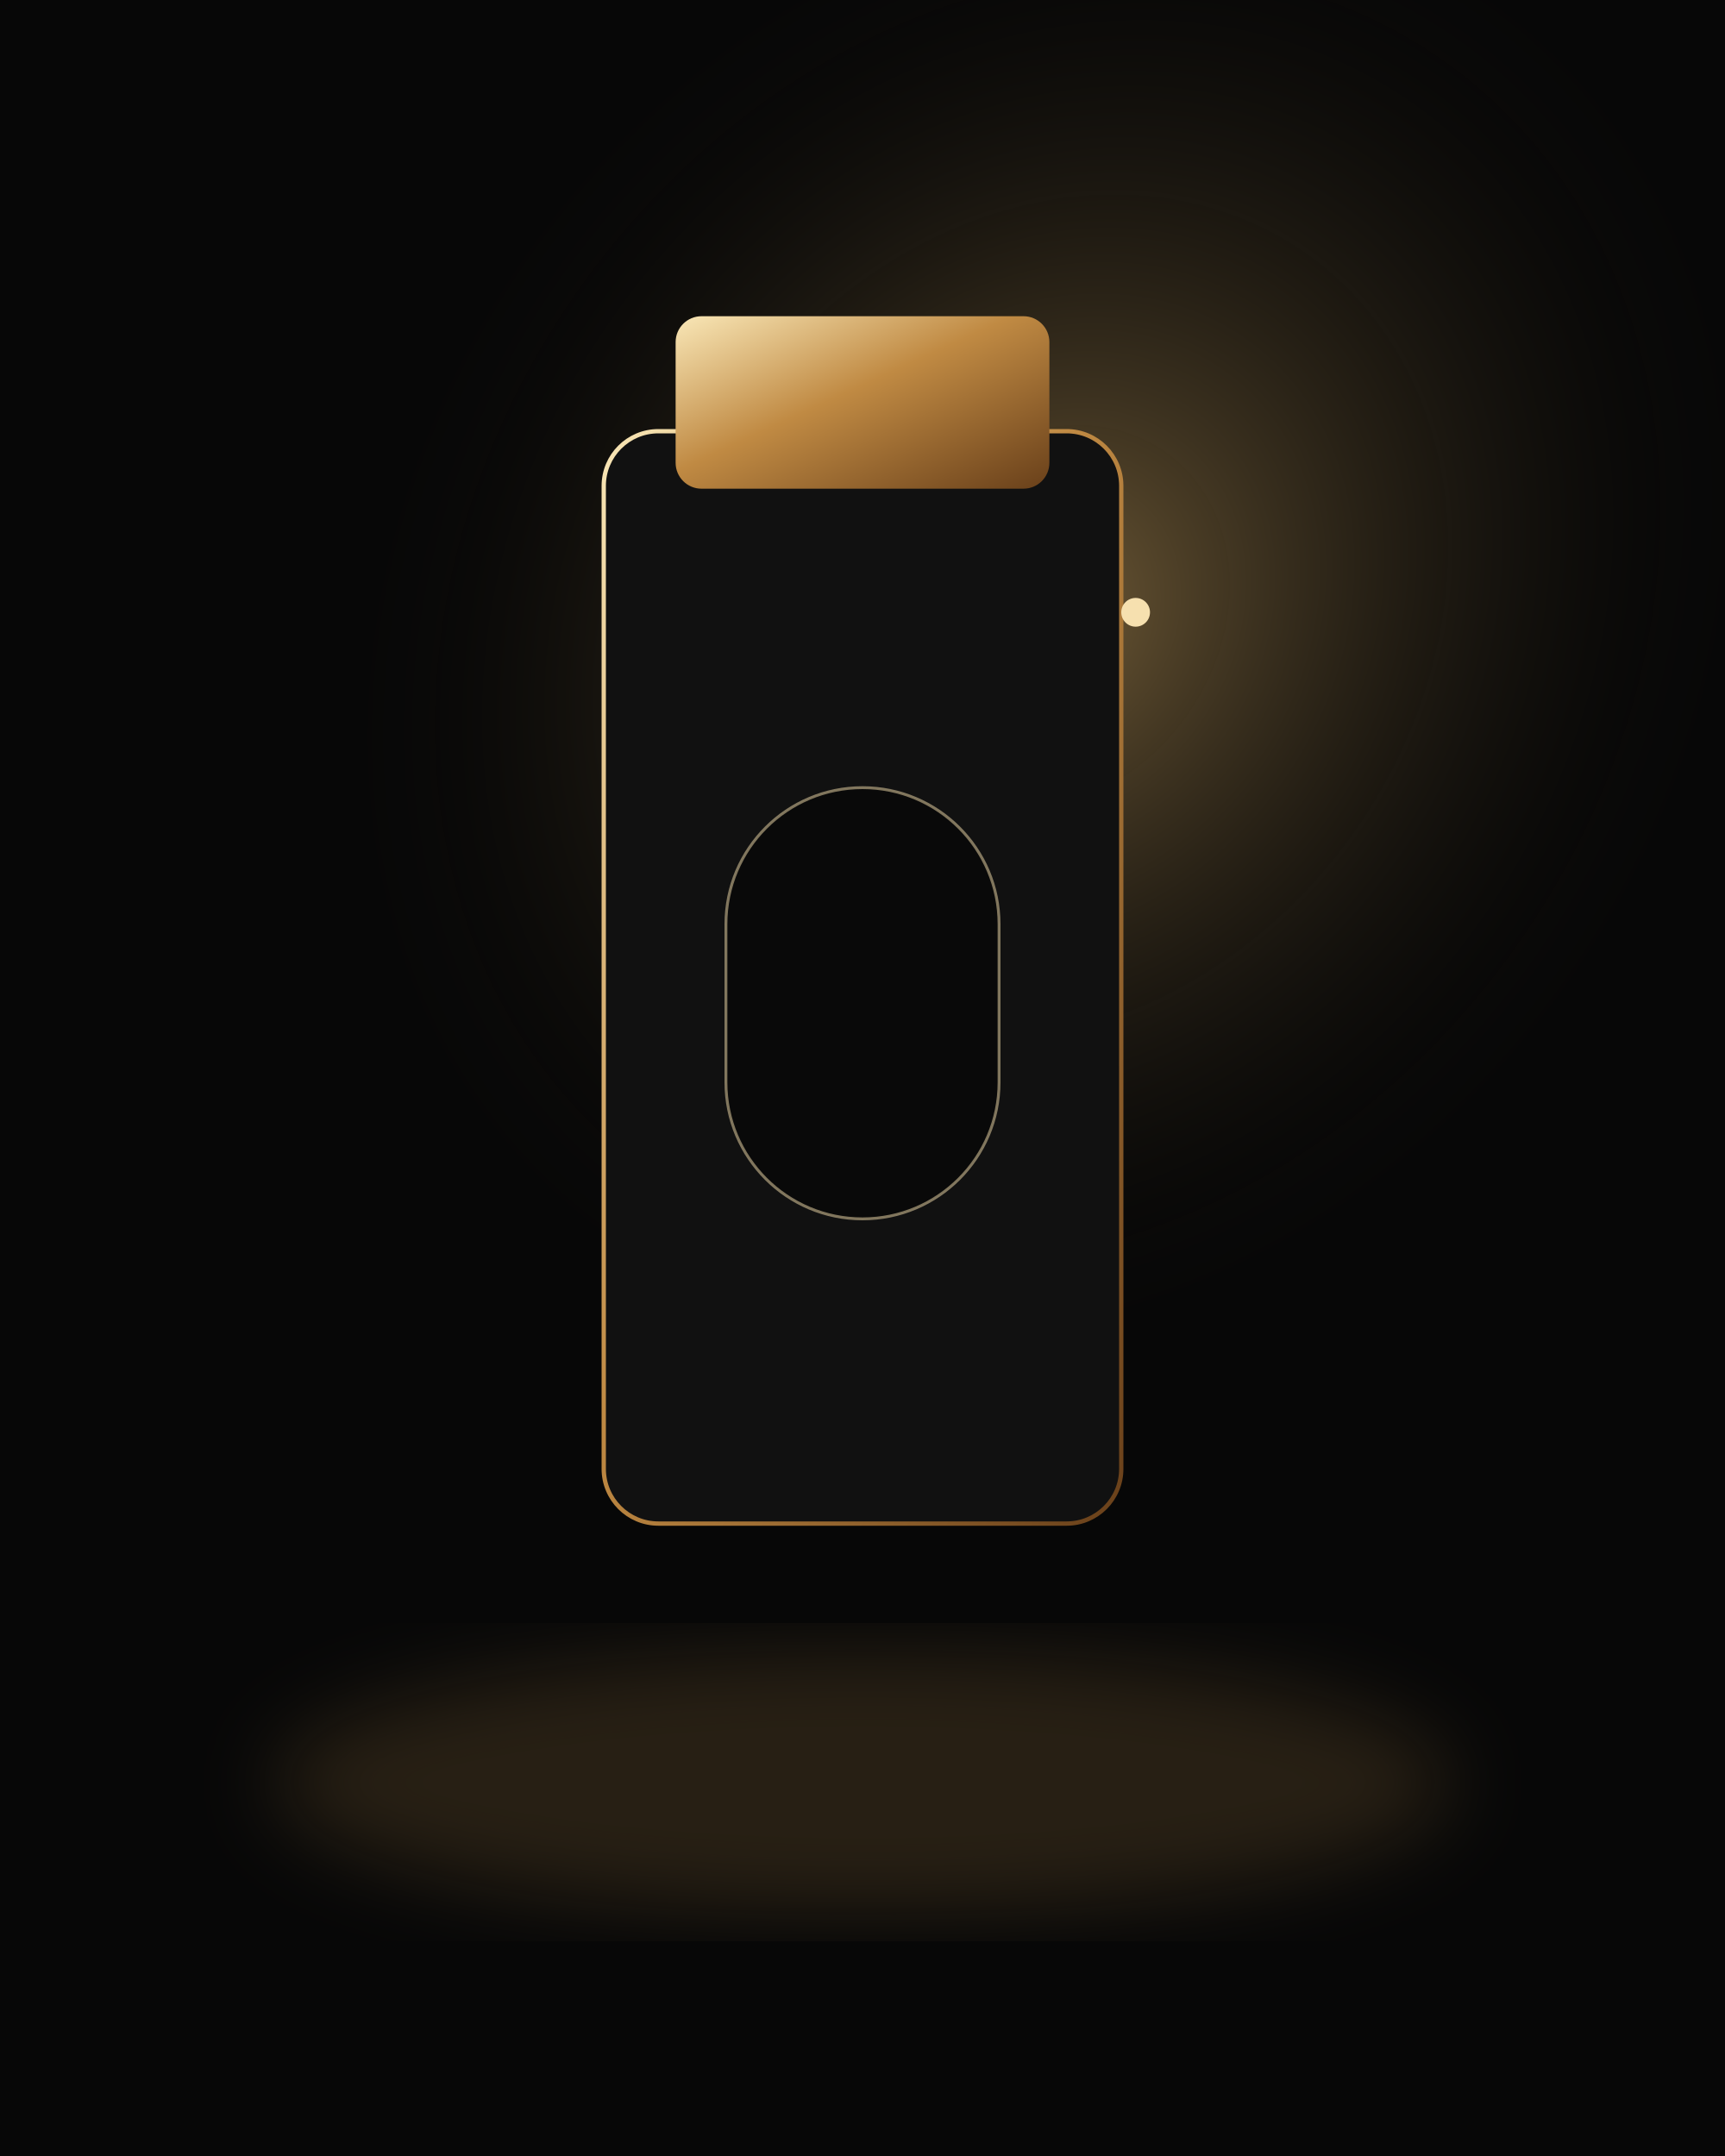
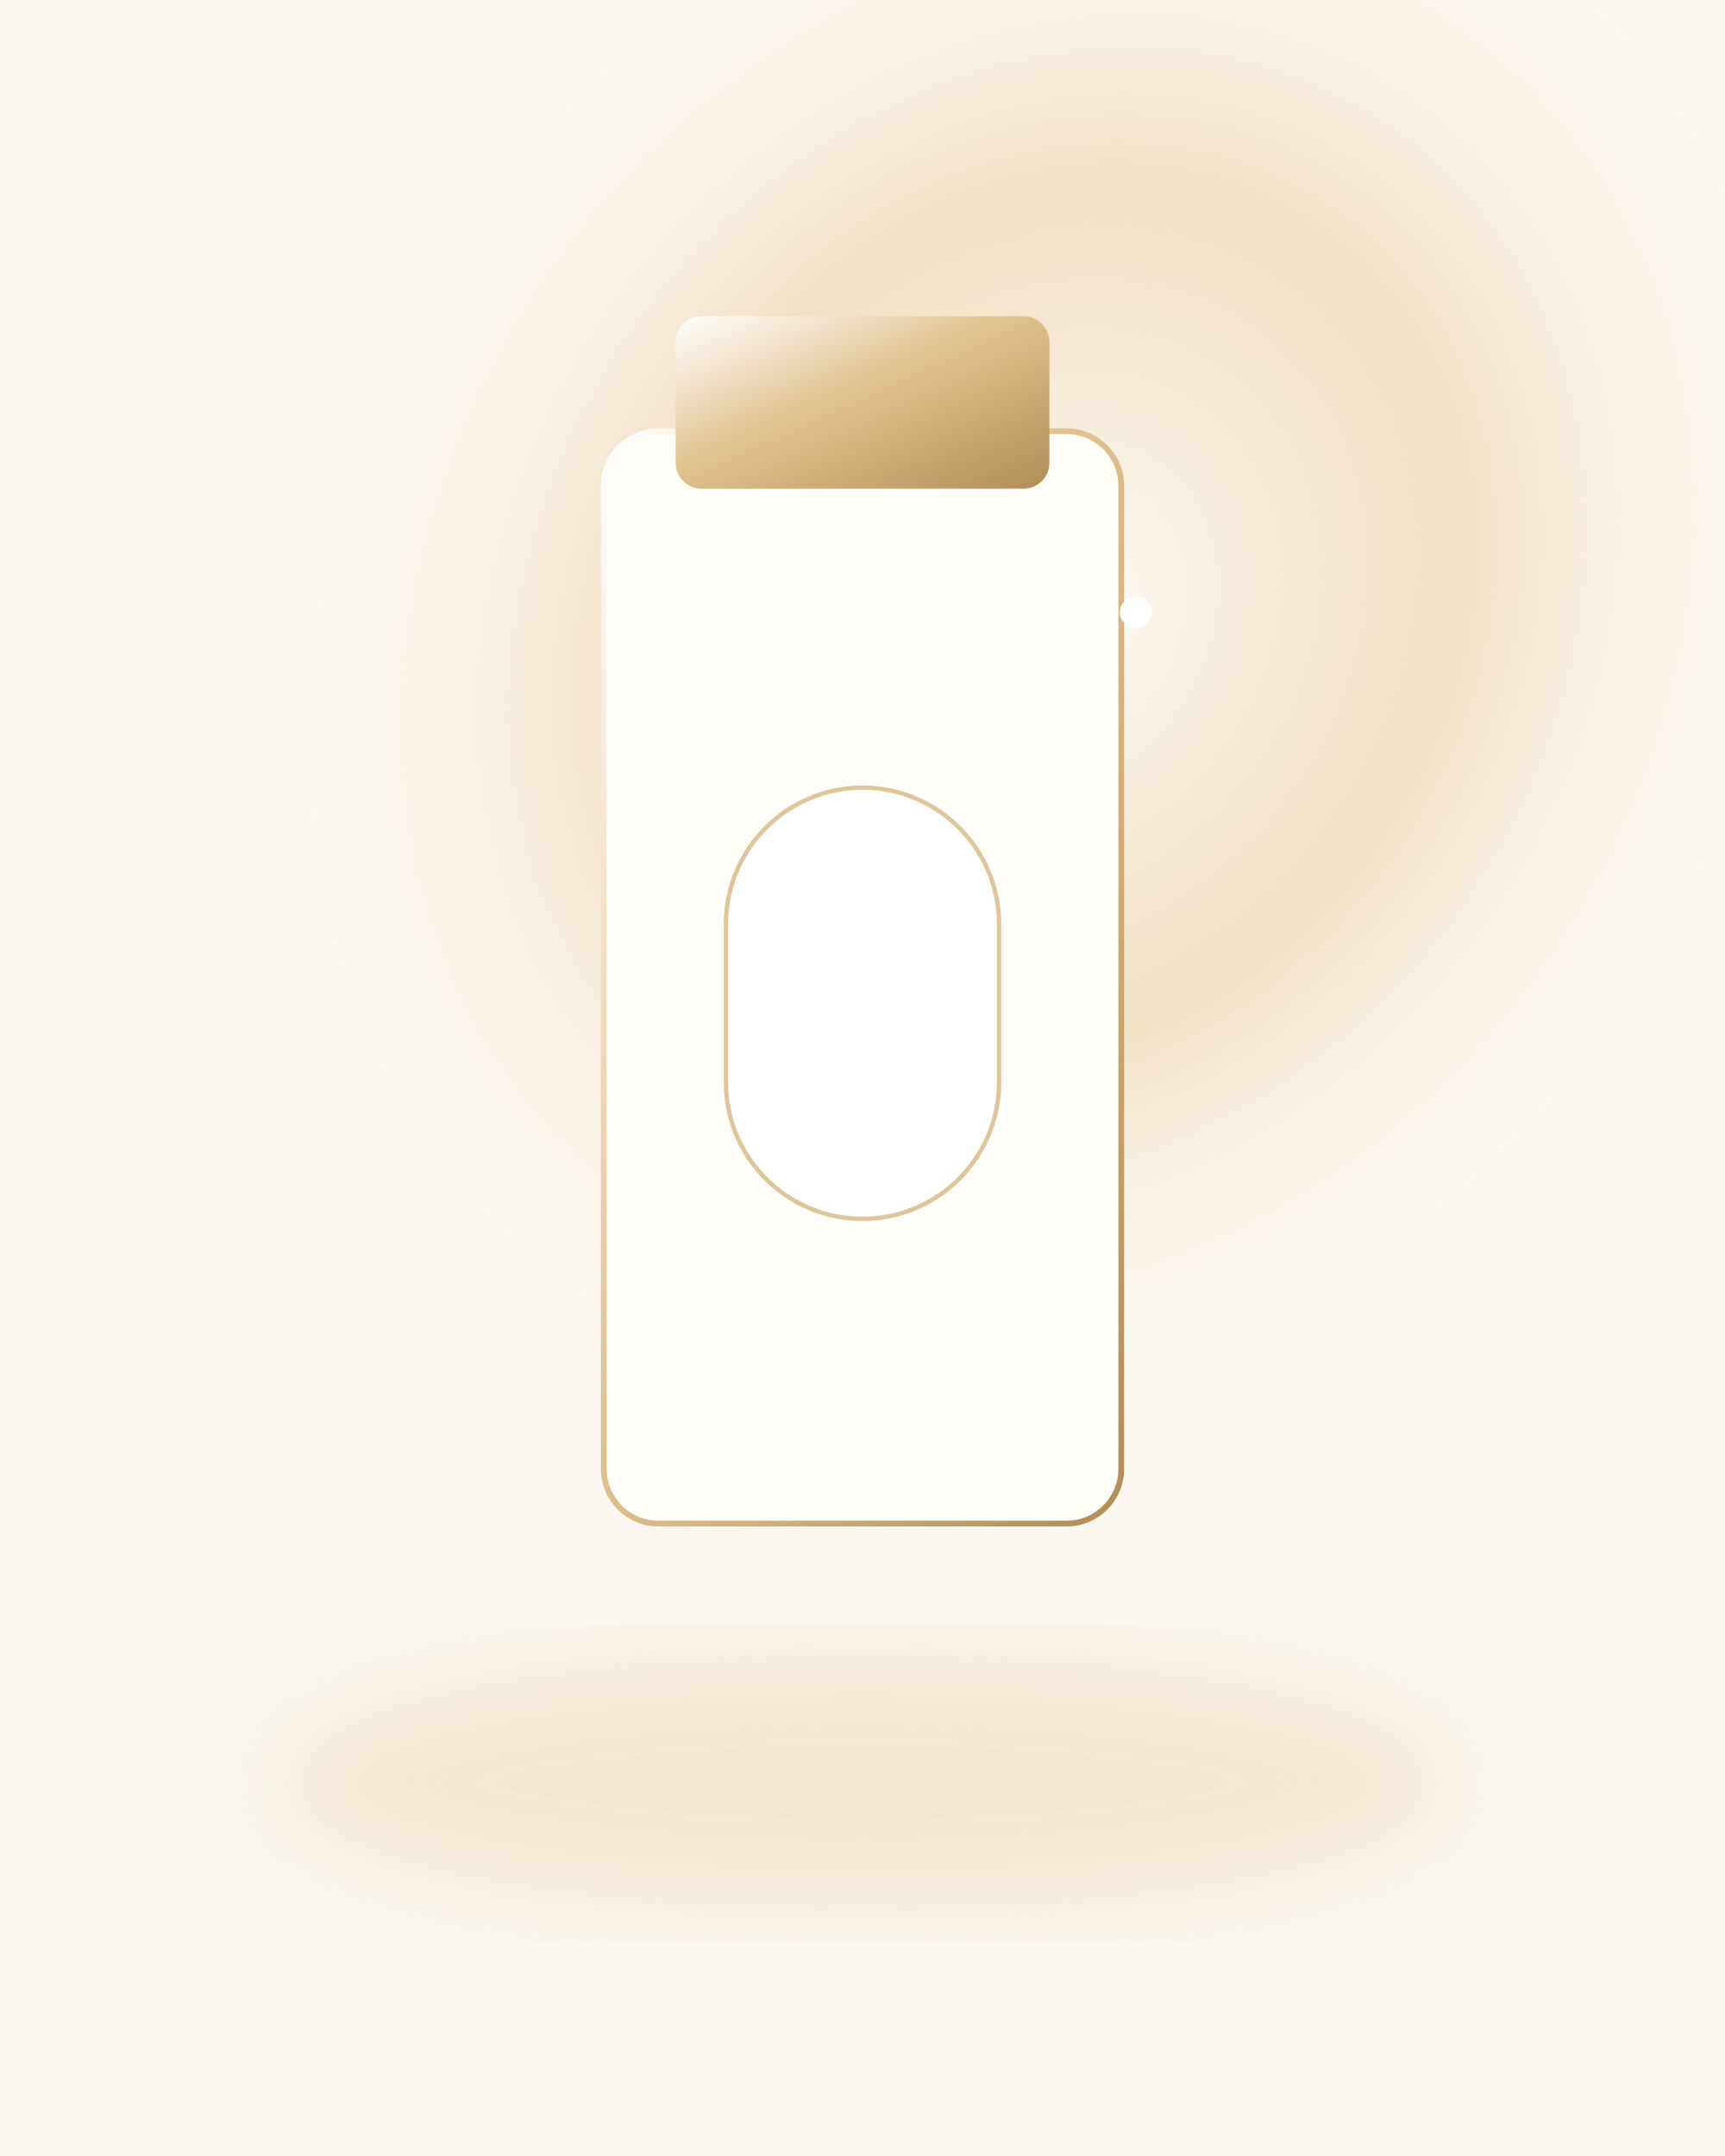
<svg xmlns="http://www.w3.org/2000/svg" width="1200" height="1500" viewBox="0 0 1200 1500" fill="none">
-   <rect width="1200" height="1500" fill="#070707" />
+   <rect width="1200" height="1500" fill="#FCF8F1" />
  <defs>
-     <radialGradient id="glow" cx="0" cy="0" r="1" gradientUnits="userSpaceOnUse" gradientTransform="translate(730 430) rotate(126) scale(560 470)">
-       <stop stop-color="#E2B66B" stop-opacity="0.48" />
-       <stop offset="1" stop-color="#050505" stop-opacity="0" />
+     <radialGradient id="glow" cx="0" cy="0" r="1" gradientUnits="userSpaceOnUse" gradientTransform="translate(730 430) rotate(126) scale(590 500)">
+       <stop stop-color="#FFFFFF" stop-opacity="0.94" />
+       <stop offset="0.55" stop-color="#E9D0A3" stop-opacity="0.58" />
+       <stop offset="1" stop-color="#FCF8F1" stop-opacity="0" />
    </radialGradient>
-     <linearGradient id="gold" x1="0" y1="0" x2="1" y2="1">
-       <stop stop-color="#F9E7B7" />
-       <stop offset="0.45" stop-color="#C08A43" />
-       <stop offset="1" stop-color="#69401A" />
+     <linearGradient id="champagne" x1="0" y1="0" x2="1" y2="1">
+       <stop stop-color="#FFFFFF" />
+       <stop offset="0.45" stop-color="#E2C28F" />
+       <stop offset="1" stop-color="#B18E55" />
    </linearGradient>
    <filter id="soft">
-       <feGaussianBlur stdDeviation="28" />
+       <feGaussianBlur stdDeviation="30" />
    </filter>
  </defs>
  <rect width="1200" height="1500" fill="url(#glow)" />
-   <ellipse cx="600" cy="1240" rx="410" ry="92" fill="#D4A259" opacity="0.16" filter="url(#soft)" />
-   <rect x="420" y="300" width="360" height="760" rx="38" fill="#111" stroke="url(#gold)" stroke-width="3" />
-   <rect x="470" y="220" width="260" height="120" rx="18" fill="url(#gold)" />
-   <rect x="505" y="548" width="190" height="300" rx="95" fill="#090909" stroke="#F6E0AF" stroke-opacity="0.5" stroke-width="2" />
-   <path d="M260 1040H940" stroke="url(#gold)" opacity="0.42" />
-   <circle cx="790" cy="426" r="10" fill="#F6E0AF" />
+   <ellipse cx="600" cy="1240" rx="410" ry="92" fill="#D8BA82" opacity="0.28" filter="url(#soft)" />
+   <rect x="420" y="300" width="360" height="760" rx="38" fill="#FFFDF8" stroke="url(#champagne)" stroke-width="4" />
+   <rect x="470" y="220" width="260" height="120" rx="18" fill="url(#champagne)" />
+   <rect x="505" y="548" width="190" height="300" rx="95" fill="#FFFFFF" stroke="#D3B174" stroke-opacity="0.72" stroke-width="3" />
+   <path d="M260 1040H940" stroke="url(#champagne)" stroke-width="2" opacity="0.62" />
+   <circle cx="790" cy="426" r="11" fill="#FFFFFF" />
</svg>
